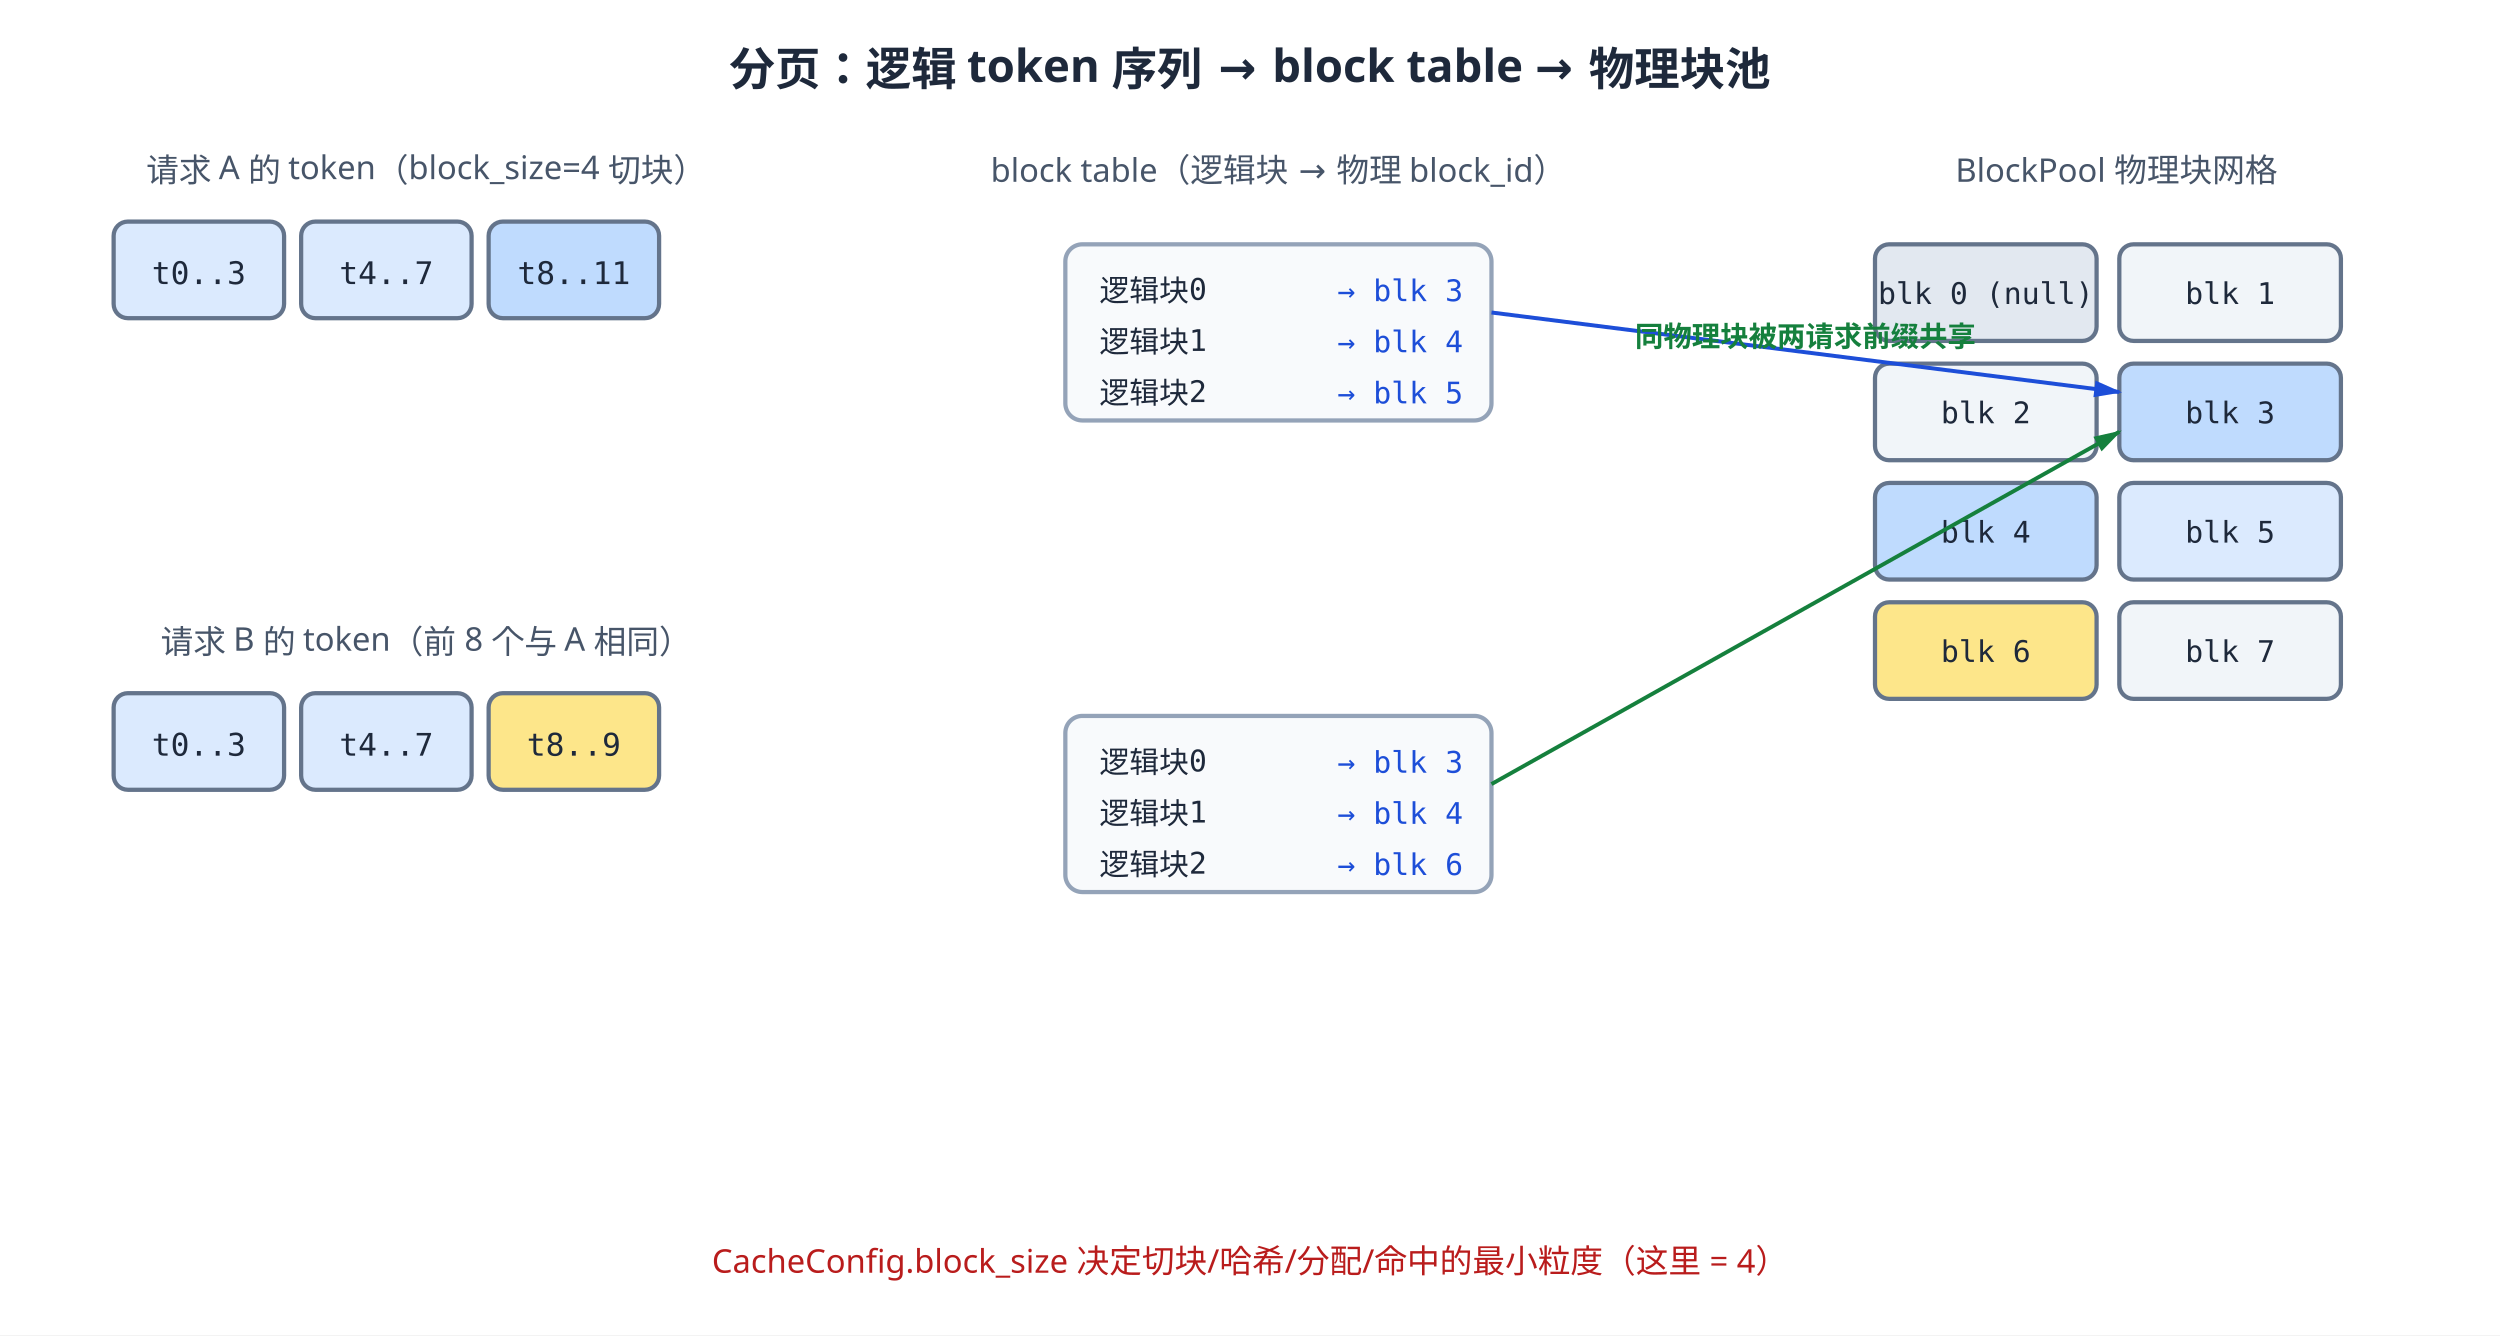
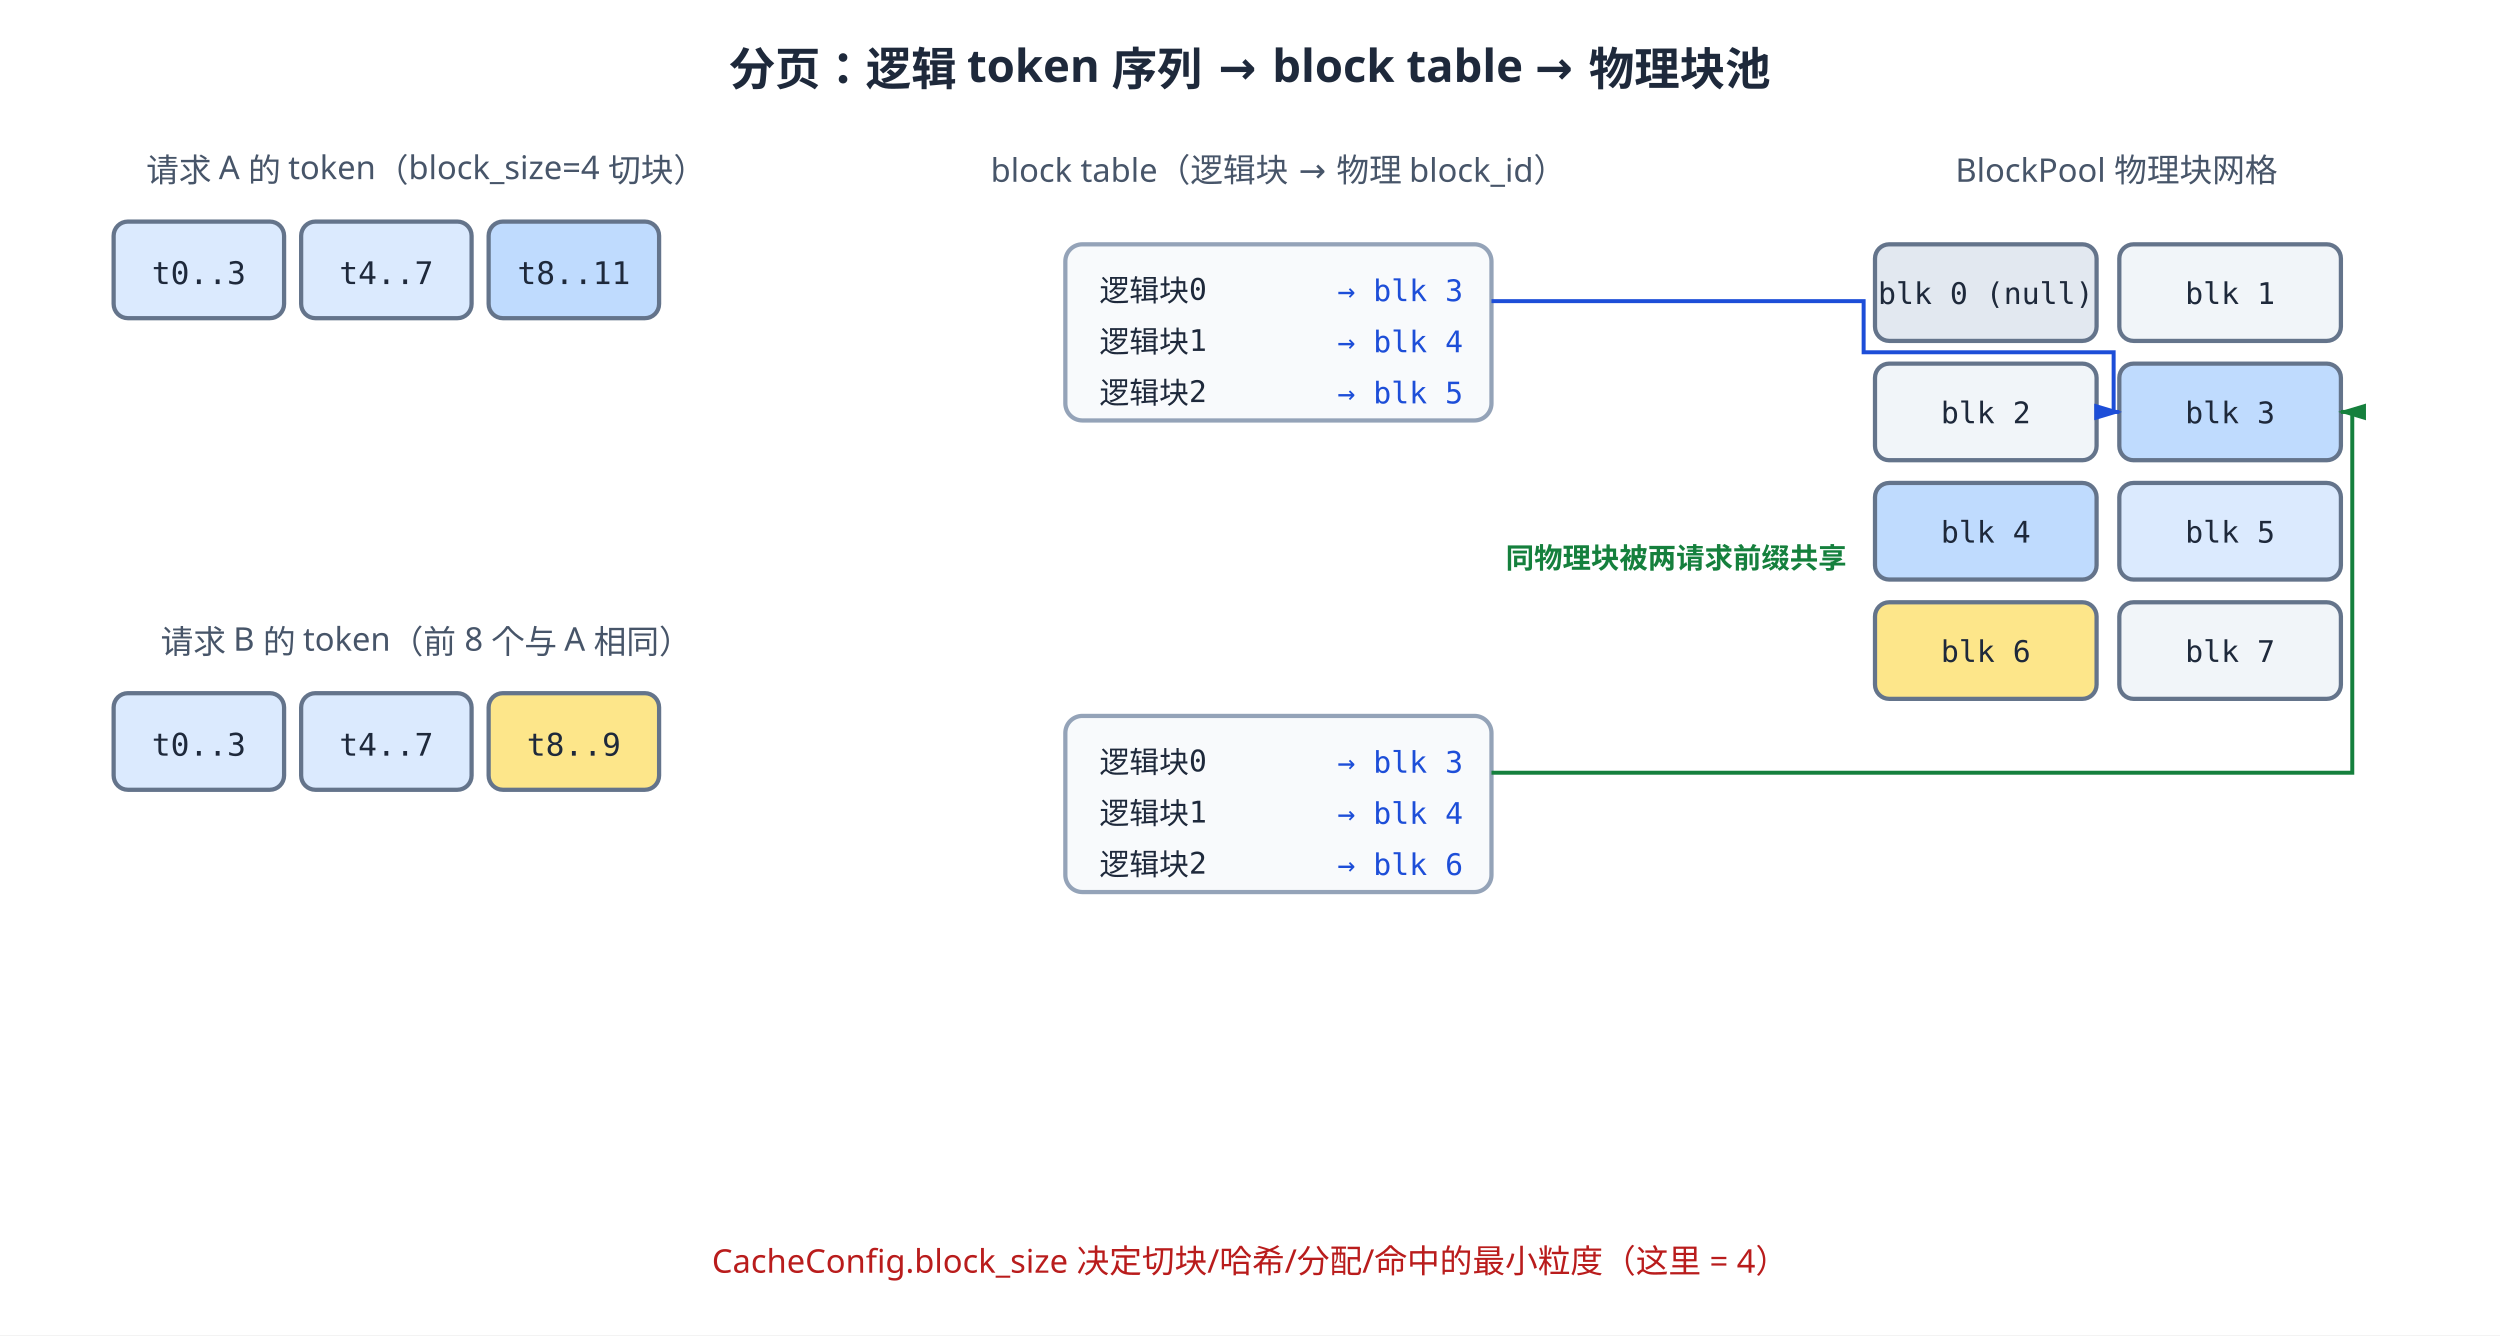
<svg xmlns="http://www.w3.org/2000/svg" viewBox="0 0 880 470">
  <defs>
    <marker id="a" viewBox="0 0 10 6" refX="9" refY="3" markerWidth="7" markerHeight="5" orient="auto">
      <path d="M0,0 L10,3 L0,6 Z" fill="#475569" />
    </marker>
    <marker id="ared" viewBox="0 0 10 6" refX="9" refY="3" markerWidth="7" markerHeight="5" orient="auto">
      <path d="M0,0 L10,3 L0,6 Z" fill="#b91c1c" />
    </marker>
    <marker id="agrn" viewBox="0 0 10 6" refX="9" refY="3" markerWidth="7" markerHeight="5" orient="auto">
      <path d="M0,0 L10,3 L0,6 Z" fill="#15803d" />
    </marker>
    <marker id="ablu" viewBox="0 0 10 6" refX="9" refY="3" markerWidth="7" markerHeight="5" orient="auto">
      <path d="M0,0 L10,3 L0,6 Z" fill="#1d4ed8" />
    </marker>
  </defs>
  <rect width="880" height="470" fill="white" />
  <text x="440.0" y="30" font-family="sans-serif" font-size="16" text-anchor="middle" fill="#1e293b" font-weight="bold">分页：逻辑 token 序列 → block table → 物理块池</text>
  <text x="150" y="64" font-family="sans-serif" font-size="11.5" text-anchor="middle" fill="#475569" font-weight="normal">请求 A 的 token（block_size=4 切块）</text>
  <text x="150" y="230" font-family="sans-serif" font-size="11.5" text-anchor="middle" fill="#475569" font-weight="normal">请求 B 的 token（前 8 个与 A 相同）</text>
  <rect x="40" y="78" width="60" height="34" rx="5" fill="#dbeafe" stroke="#64748b" stroke-width="1.5" />
  <text x="70" y="100" font-family="monospace" font-size="11" text-anchor="middle" fill="#1e293b" font-weight="normal">t0..3</text>
  <rect x="106" y="78" width="60" height="34" rx="5" fill="#dbeafe" stroke="#64748b" stroke-width="1.5" />
  <text x="136" y="100" font-family="monospace" font-size="11" text-anchor="middle" fill="#1e293b" font-weight="normal">t4..7</text>
  <rect x="172" y="78" width="60" height="34" rx="5" fill="#bfdbfe" stroke="#64748b" stroke-width="1.5" />
  <text x="202" y="100" font-family="monospace" font-size="11" text-anchor="middle" fill="#1e293b" font-weight="normal">t8..11</text>
  <rect x="40" y="244" width="60" height="34" rx="5" fill="#dbeafe" stroke="#64748b" stroke-width="1.5" />
  <text x="70" y="266" font-family="monospace" font-size="11" text-anchor="middle" fill="#1e293b" font-weight="normal">t0..3</text>
  <rect x="106" y="244" width="60" height="34" rx="5" fill="#dbeafe" stroke="#64748b" stroke-width="1.5" />
  <text x="136" y="266" font-family="monospace" font-size="11" text-anchor="middle" fill="#1e293b" font-weight="normal">t4..7</text>
  <rect x="172" y="244" width="60" height="34" rx="5" fill="#fde68a" stroke="#64748b" stroke-width="1.5" />
  <text x="202" y="266" font-family="monospace" font-size="11" text-anchor="middle" fill="#1e293b" font-weight="normal">t8..9</text>
  <text x="450" y="64" font-family="sans-serif" font-size="11.5" text-anchor="middle" fill="#475569" font-weight="normal">block table（逻辑块 → 物理 block_id）</text>
  <rect x="375" y="86" width="150" height="62" rx="6" fill="#f8fafc" stroke="#94a3b8" stroke-width="1.5" />
  <text x="387" y="106" font-family="monospace" font-size="10.5" text-anchor="start" fill="#1e293b" font-weight="normal">逻辑块0</text>
  <text x="515" y="106" font-family="monospace" font-size="10.5" text-anchor="end" fill="#1d4ed8" font-weight="normal">→ blk 3</text>
  <text x="387" y="124" font-family="monospace" font-size="10.5" text-anchor="start" fill="#1e293b" font-weight="normal">逻辑块1</text>
  <text x="515" y="124" font-family="monospace" font-size="10.5" text-anchor="end" fill="#1d4ed8" font-weight="normal">→ blk 4</text>
  <text x="387" y="142" font-family="monospace" font-size="10.5" text-anchor="start" fill="#1e293b" font-weight="normal">逻辑块2</text>
  <text x="515" y="142" font-family="monospace" font-size="10.5" text-anchor="end" fill="#1d4ed8" font-weight="normal">→ blk 5</text>
  <rect x="375" y="252" width="150" height="62" rx="6" fill="#f8fafc" stroke="#94a3b8" stroke-width="1.5" />
  <text x="387" y="272" font-family="monospace" font-size="10.5" text-anchor="start" fill="#1e293b" font-weight="normal">逻辑块0</text>
  <text x="515" y="272" font-family="monospace" font-size="10.5" text-anchor="end" fill="#1d4ed8" font-weight="normal">→ blk 3</text>
  <text x="387" y="290" font-family="monospace" font-size="10.5" text-anchor="start" fill="#1e293b" font-weight="normal">逻辑块1</text>
  <text x="515" y="290" font-family="monospace" font-size="10.5" text-anchor="end" fill="#1d4ed8" font-weight="normal">→ blk 4</text>
  <text x="387" y="308" font-family="monospace" font-size="10.5" text-anchor="start" fill="#1e293b" font-weight="normal">逻辑块2</text>
  <text x="515" y="308" font-family="monospace" font-size="10.5" text-anchor="end" fill="#1d4ed8" font-weight="normal">→ blk 6</text>
  <text x="745" y="64" font-family="sans-serif" font-size="11.5" text-anchor="middle" fill="#475569" font-weight="normal">BlockPool 物理块网格</text>
  <rect x="660" y="86" width="78" height="34" rx="5" fill="#e2e8f0" stroke="#64748b" stroke-width="1.5" />
  <text x="699" y="107" font-family="monospace" font-size="10.5" text-anchor="middle" fill="#1e293b" font-weight="normal">blk 0 (null)</text>
  <rect x="746" y="86" width="78" height="34" rx="5" fill="#f1f5f9" stroke="#64748b" stroke-width="1.5" />
  <text x="785" y="107" font-family="monospace" font-size="10.5" text-anchor="middle" fill="#1e293b" font-weight="normal">blk 1</text>
  <rect x="660" y="128" width="78" height="34" rx="5" fill="#f1f5f9" stroke="#64748b" stroke-width="1.5" />
  <text x="699" y="149" font-family="monospace" font-size="10.5" text-anchor="middle" fill="#1e293b" font-weight="normal">blk 2</text>
  <rect x="746" y="128" width="78" height="34" rx="5" fill="#bfdbfe" stroke="#64748b" stroke-width="1.5" />
  <text x="785" y="149" font-family="monospace" font-size="10.5" text-anchor="middle" fill="#1e293b" font-weight="normal">blk 3</text>
  <rect x="660" y="170" width="78" height="34" rx="5" fill="#bfdbfe" stroke="#64748b" stroke-width="1.5" />
  <text x="699" y="191" font-family="monospace" font-size="10.5" text-anchor="middle" fill="#1e293b" font-weight="normal">blk 4</text>
  <rect x="746" y="170" width="78" height="34" rx="5" fill="#dbeafe" stroke="#64748b" stroke-width="1.5" />
  <text x="785" y="191" font-family="monospace" font-size="10.5" text-anchor="middle" fill="#1e293b" font-weight="normal">blk 5</text>
  <rect x="660" y="212" width="78" height="34" rx="5" fill="#fde68a" stroke="#64748b" stroke-width="1.5" />
  <text x="699" y="233" font-family="monospace" font-size="10.5" text-anchor="middle" fill="#1e293b" font-weight="normal">blk 6</text>
  <rect x="746" y="212" width="78" height="34" rx="5" fill="#f1f5f9" stroke="#64748b" stroke-width="1.5" />
  <text x="785" y="233" font-family="monospace" font-size="10.5" text-anchor="middle" fill="#1e293b" font-weight="normal">blk 7</text>
-   <line x1="525" y1="110" x2="746" y2="138" stroke="#1d4ed8" stroke-width="1.4" marker-end="url(#ablu)" />
-   <line x1="525" y1="276" x2="746" y2="152" stroke="#15803d" stroke-width="1.4" marker-end="url(#agrn)" />
-   <text x="635.5" y="122" font-family="sans-serif" font-size="10" text-anchor="middle" fill="#15803d" font-weight="bold">同物理块被两请求前缀共享</text>
+   <path d="M 525,106 L 656,106 L 656,124 L 744,124 L 744,145 L 746,145" stroke="#1d4ed8" stroke-width="1.4" fill="none" marker-end="url(#ablu)" />
+   <path d="M 525,272 L 828,272 L 828,145 L 824,145" stroke="#15803d" stroke-width="1.4" fill="none" marker-end="url(#agrn)" />
+   <text x="590" y="200" font-family="sans-serif" font-size="10" text-anchor="middle" fill="#15803d" font-weight="bold">同物理块被两请求前缀共享</text>
  <text x="440.0" y="448" font-family="sans-serif" font-size="11.5" text-anchor="middle" fill="#b91c1c" font-weight="normal">CacheConfig.block_size 决定切块/哈希/分配/命中的最小粒度（这里 = 4）</text>
</svg>
